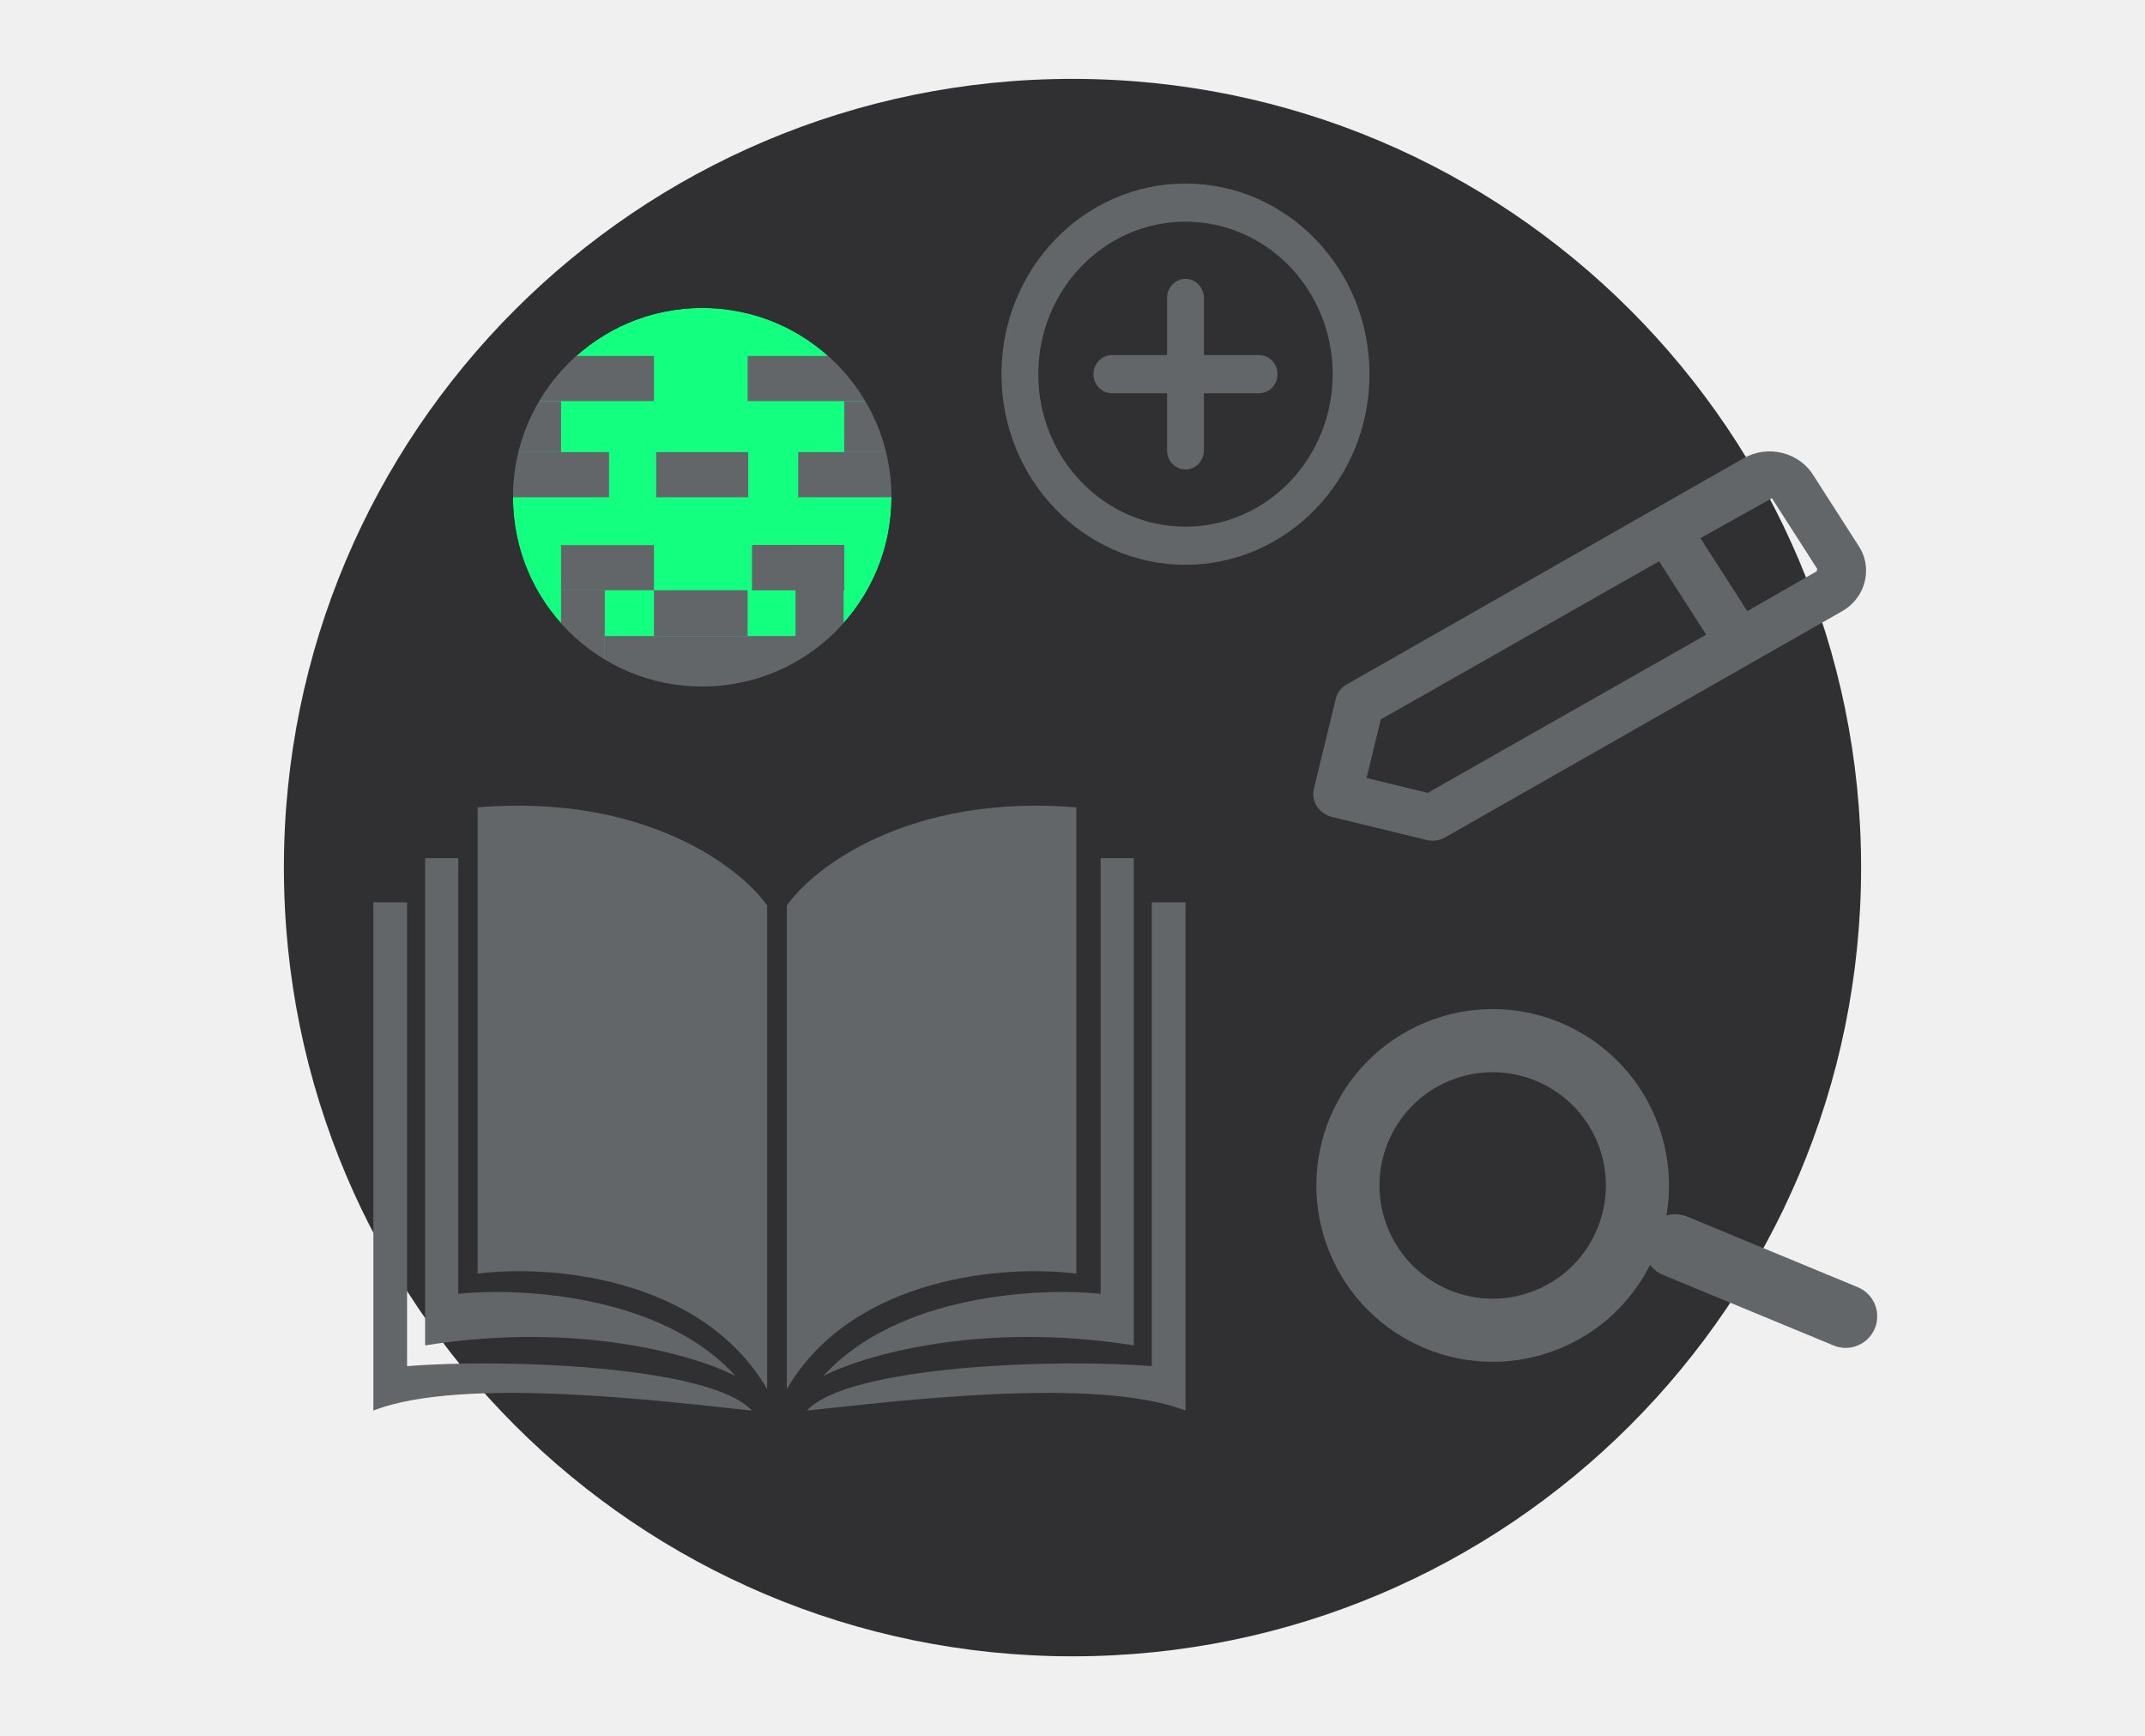
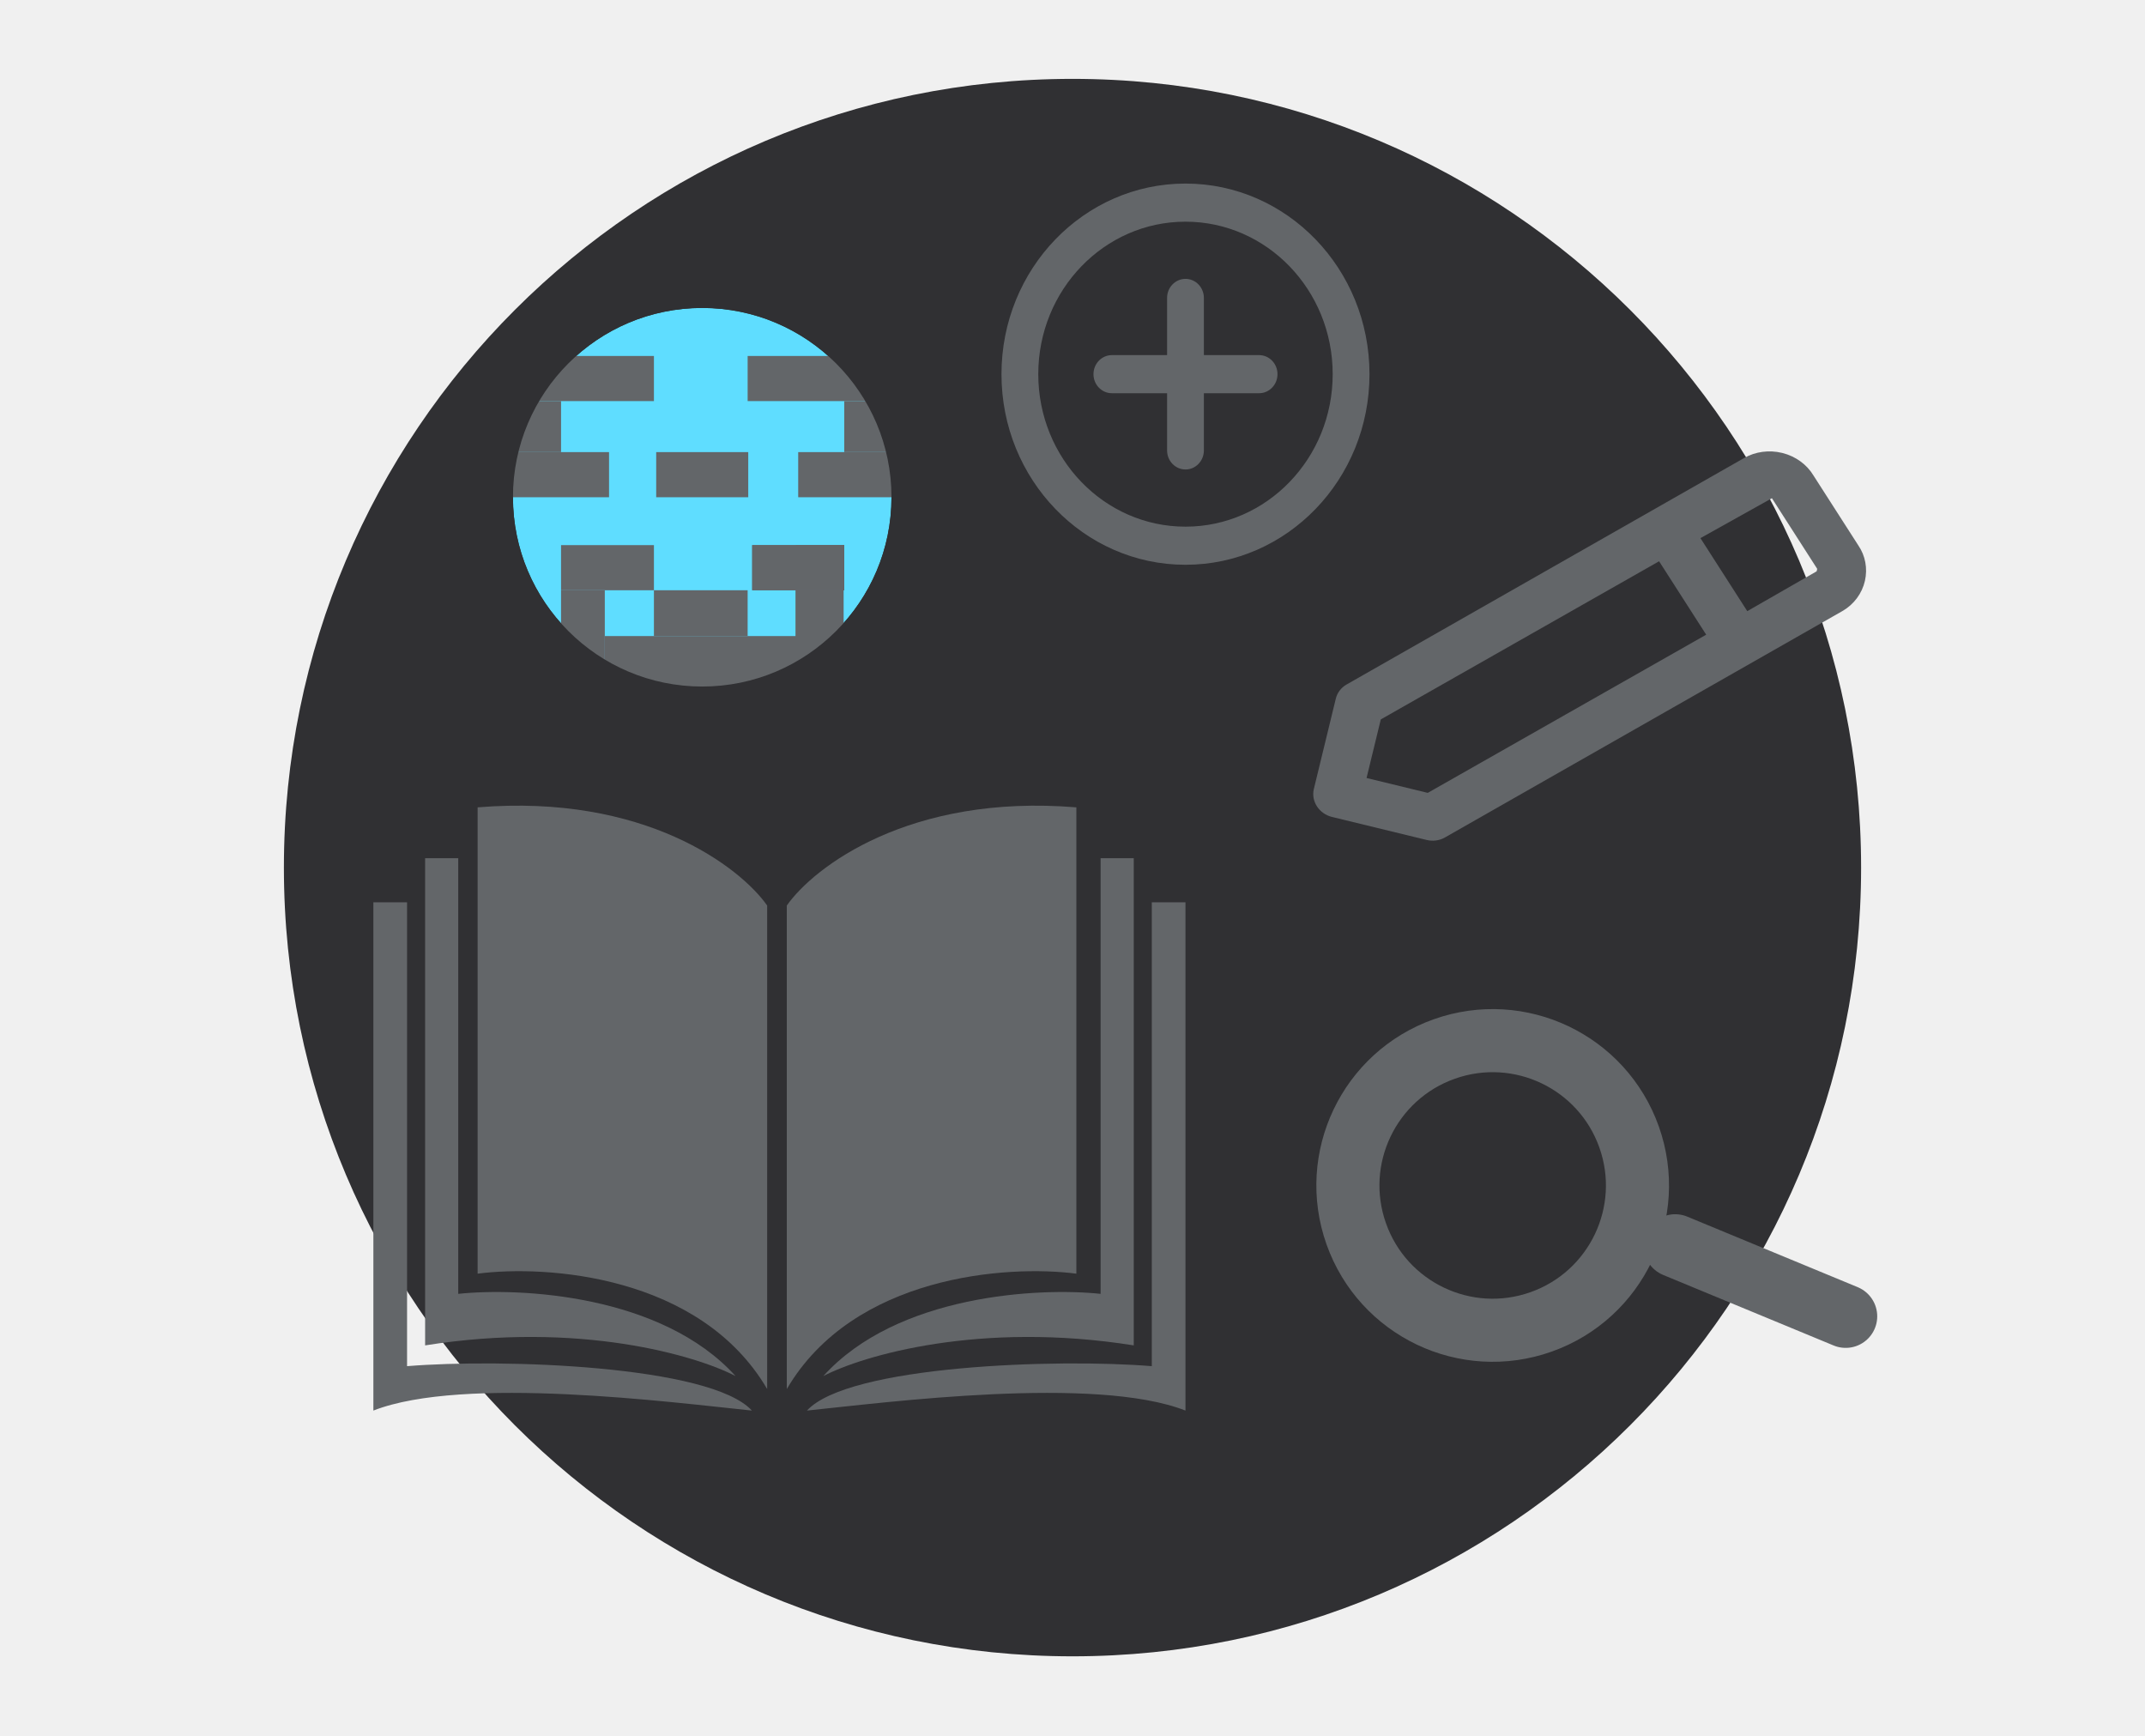
<svg xmlns="http://www.w3.org/2000/svg" width="136" height="110" viewBox="0 0 136 110" fill="none">
  <g clip-path="url(#clip0_876_38488)">
    <path class="illustration-background-fill" fill-rule="evenodd" clip-rule="evenodd" d="M68 5C95.614 5 118 27.386 118 55C118 82.613 95.614 105 68 105C40.387 105 18 82.613 18 55C18 27.386 40.387 5 68 5Z" fill="#303033" />
    <path class="illustration-light-fill" d="M30.282 80.743V51.181C40.861 50.31 46.929 54.967 48.641 57.405V88.056C44.409 80.836 34.638 80.172 30.282 80.743Z" fill="#636669" />
    <path class="illustration-light-fill" d="M68.245 80.743V51.181C57.665 50.31 51.597 54.967 49.886 57.405V88.056C54.117 80.836 63.888 80.172 68.245 80.743Z" fill="#636669" />
    <path class="illustration-light-fill" d="M26.954 85.289C36.724 83.733 44.146 85.937 46.636 87.234C41.968 82.068 32.97 81.607 29.054 82.022V54.405H26.954V85.289Z" fill="#636669" />
    <path class="illustration-light-fill" d="M23.673 89.421C29.399 87.181 42.615 88.903 47.672 89.421C45.058 86.558 31.773 86.113 25.809 86.606V57.199H23.673L23.673 89.421Z" fill="#636669" />
    <path class="illustration-light-fill" d="M71.883 85.289C62.112 83.733 54.69 85.937 52.201 87.234C56.869 82.068 65.867 81.607 69.782 82.022V54.405H71.883V85.289Z" fill="#636669" />
    <path class="illustration-light-fill" d="M75.163 89.421C69.438 87.181 56.221 88.903 51.164 89.421C53.778 86.558 67.064 86.113 73.028 86.606V57.199H75.163L75.163 89.421Z" fill="#636669" />
    <path class="illustration-light-fill" fill-rule="evenodd" clip-rule="evenodd" d="M110.783 38.743L107.813 34.114L112.345 31.584L115.218 36.063C115.225 36.074 115.175 36.206 115.184 36.217L110.783 38.743ZM90.524 50.263L86.644 49.32L87.547 45.606L105.192 35.581L108.178 40.235L90.524 50.263ZM118.241 36.827C118.422 36.036 118.268 35.227 117.83 34.585L114.978 30.14C114.561 29.447 113.852 28.931 113.031 28.721L112.99 28.711C112.165 28.51 111.288 28.63 110.582 29.036L85.381 43.391C85.035 43.587 84.786 43.911 84.695 44.288L83.304 50.009C83.113 50.792 83.629 51.589 84.457 51.79L90.454 53.248C90.851 53.344 91.266 53.289 91.61 53.092L116.822 38.733C117.542 38.317 118.06 37.622 118.241 36.827Z" fill="#636669" />
    <mask id="mask0_876_38488" style="mask-type:alpha" maskUnits="userSpaceOnUse" x="32" y="19" width="25" height="25">
      <circle cx="44.523" cy="31.522" r="12" fill="white" />
    </mask>
    <g mask="url(#mask0_876_38488)">
-       <circle class="illustration-main-fill" cx="44.523" cy="31.522" r="12" fill="#12FF80" />
+       <circle class="illustration-main-fill" cx="44.523" cy="31.522" r="12" fill="#5FDDFF" />
      <rect x="50.465" y="34.557" width="3.062" height="2.861" fill="#636669" />
      <rect x="47.691" y="34.557" width="5.836" height="2.861" fill="#636669" />
      <rect x="47.691" y="34.557" width="5.836" height="2.861" fill="#636669" />
      <rect x="25.779" y="22.566" width="15.682" height="2.861" fill="#636669" />
      <rect x="47.403" y="22.566" width="11.598" height="2.861" fill="#636669" />
      <rect x="29.486" y="25.427" width="6.086" height="3.233" fill="#636669" />
      <rect x="35.572" y="37.418" width="2.774" height="4.936" fill="#636669" />
      <rect x="50.437" y="37.418" width="3.052" height="3.233" fill="#636669" />
      <rect x="38.346" y="40.322" width="17.398" height="3.233" fill="#636669" />
      <rect x="53.527" y="25.427" width="6.086" height="3.233" fill="#636669" />
      <rect x="32.529" y="28.661" width="6.086" height="2.861" fill="#636669" />
      <rect x="50.609" y="28.661" width="6.086" height="2.861" fill="#636669" />
      <rect x="41.605" y="28.661" width="5.836" height="2.861" fill="#636669" />
      <rect x="41.461" y="37.418" width="5.942" height="2.904" fill="#636669" />
      <rect x="35.572" y="34.557" width="5.889" height="2.861" fill="#636669" />
    </g>
    <path class="illustration-light-fill" fill-rule="evenodd" clip-rule="evenodd" d="M86.83 23.72C86.83 30.393 81.607 35.803 75.163 35.803C68.72 35.803 63.497 30.393 63.497 23.72C63.497 17.047 68.72 11.637 75.163 11.637C81.607 11.637 86.83 17.047 86.83 23.72ZM65.83 23.72C65.83 29.059 70.009 33.387 75.163 33.387C80.318 33.387 84.497 29.059 84.497 23.72C84.497 18.381 80.318 14.053 75.163 14.053C70.009 14.053 65.83 18.381 65.83 23.72Z" fill="#636669" />
    <path class="illustration-light-fill" fill-rule="evenodd" clip-rule="evenodd" d="M76.33 22.512H79.83C80.475 22.512 80.997 23.053 80.997 23.72C80.997 24.387 80.475 24.928 79.83 24.928H76.33V28.553C76.33 29.221 75.808 29.762 75.164 29.762C74.519 29.762 73.997 29.221 73.997 28.553V24.928H70.497C69.853 24.928 69.33 24.387 69.33 23.72C69.33 23.053 69.853 22.512 70.497 22.512H73.997V18.887C73.997 18.22 74.519 17.678 75.164 17.678C75.808 17.678 76.33 18.22 76.33 18.887V22.512Z" fill="#636669" />
    <circle class="illustration-background-fill illustration-light-stroke" cx="94.641" cy="75.15" r="9.178" transform="rotate(-19.5258 94.6408 75.1496)" stroke="#636669" stroke-width="4" />
    <line class="illustration-light-stroke" x1="106.212" y1="78.974" x2="117.022" y2="83.447" stroke="#636669" stroke-width="4" stroke-linecap="round" />
  </g>
  <defs>
    <clipPath id="clip0_876_38488">
      <rect width="136" height="110" fill="white" />
    </clipPath>
  </defs>
</svg>
